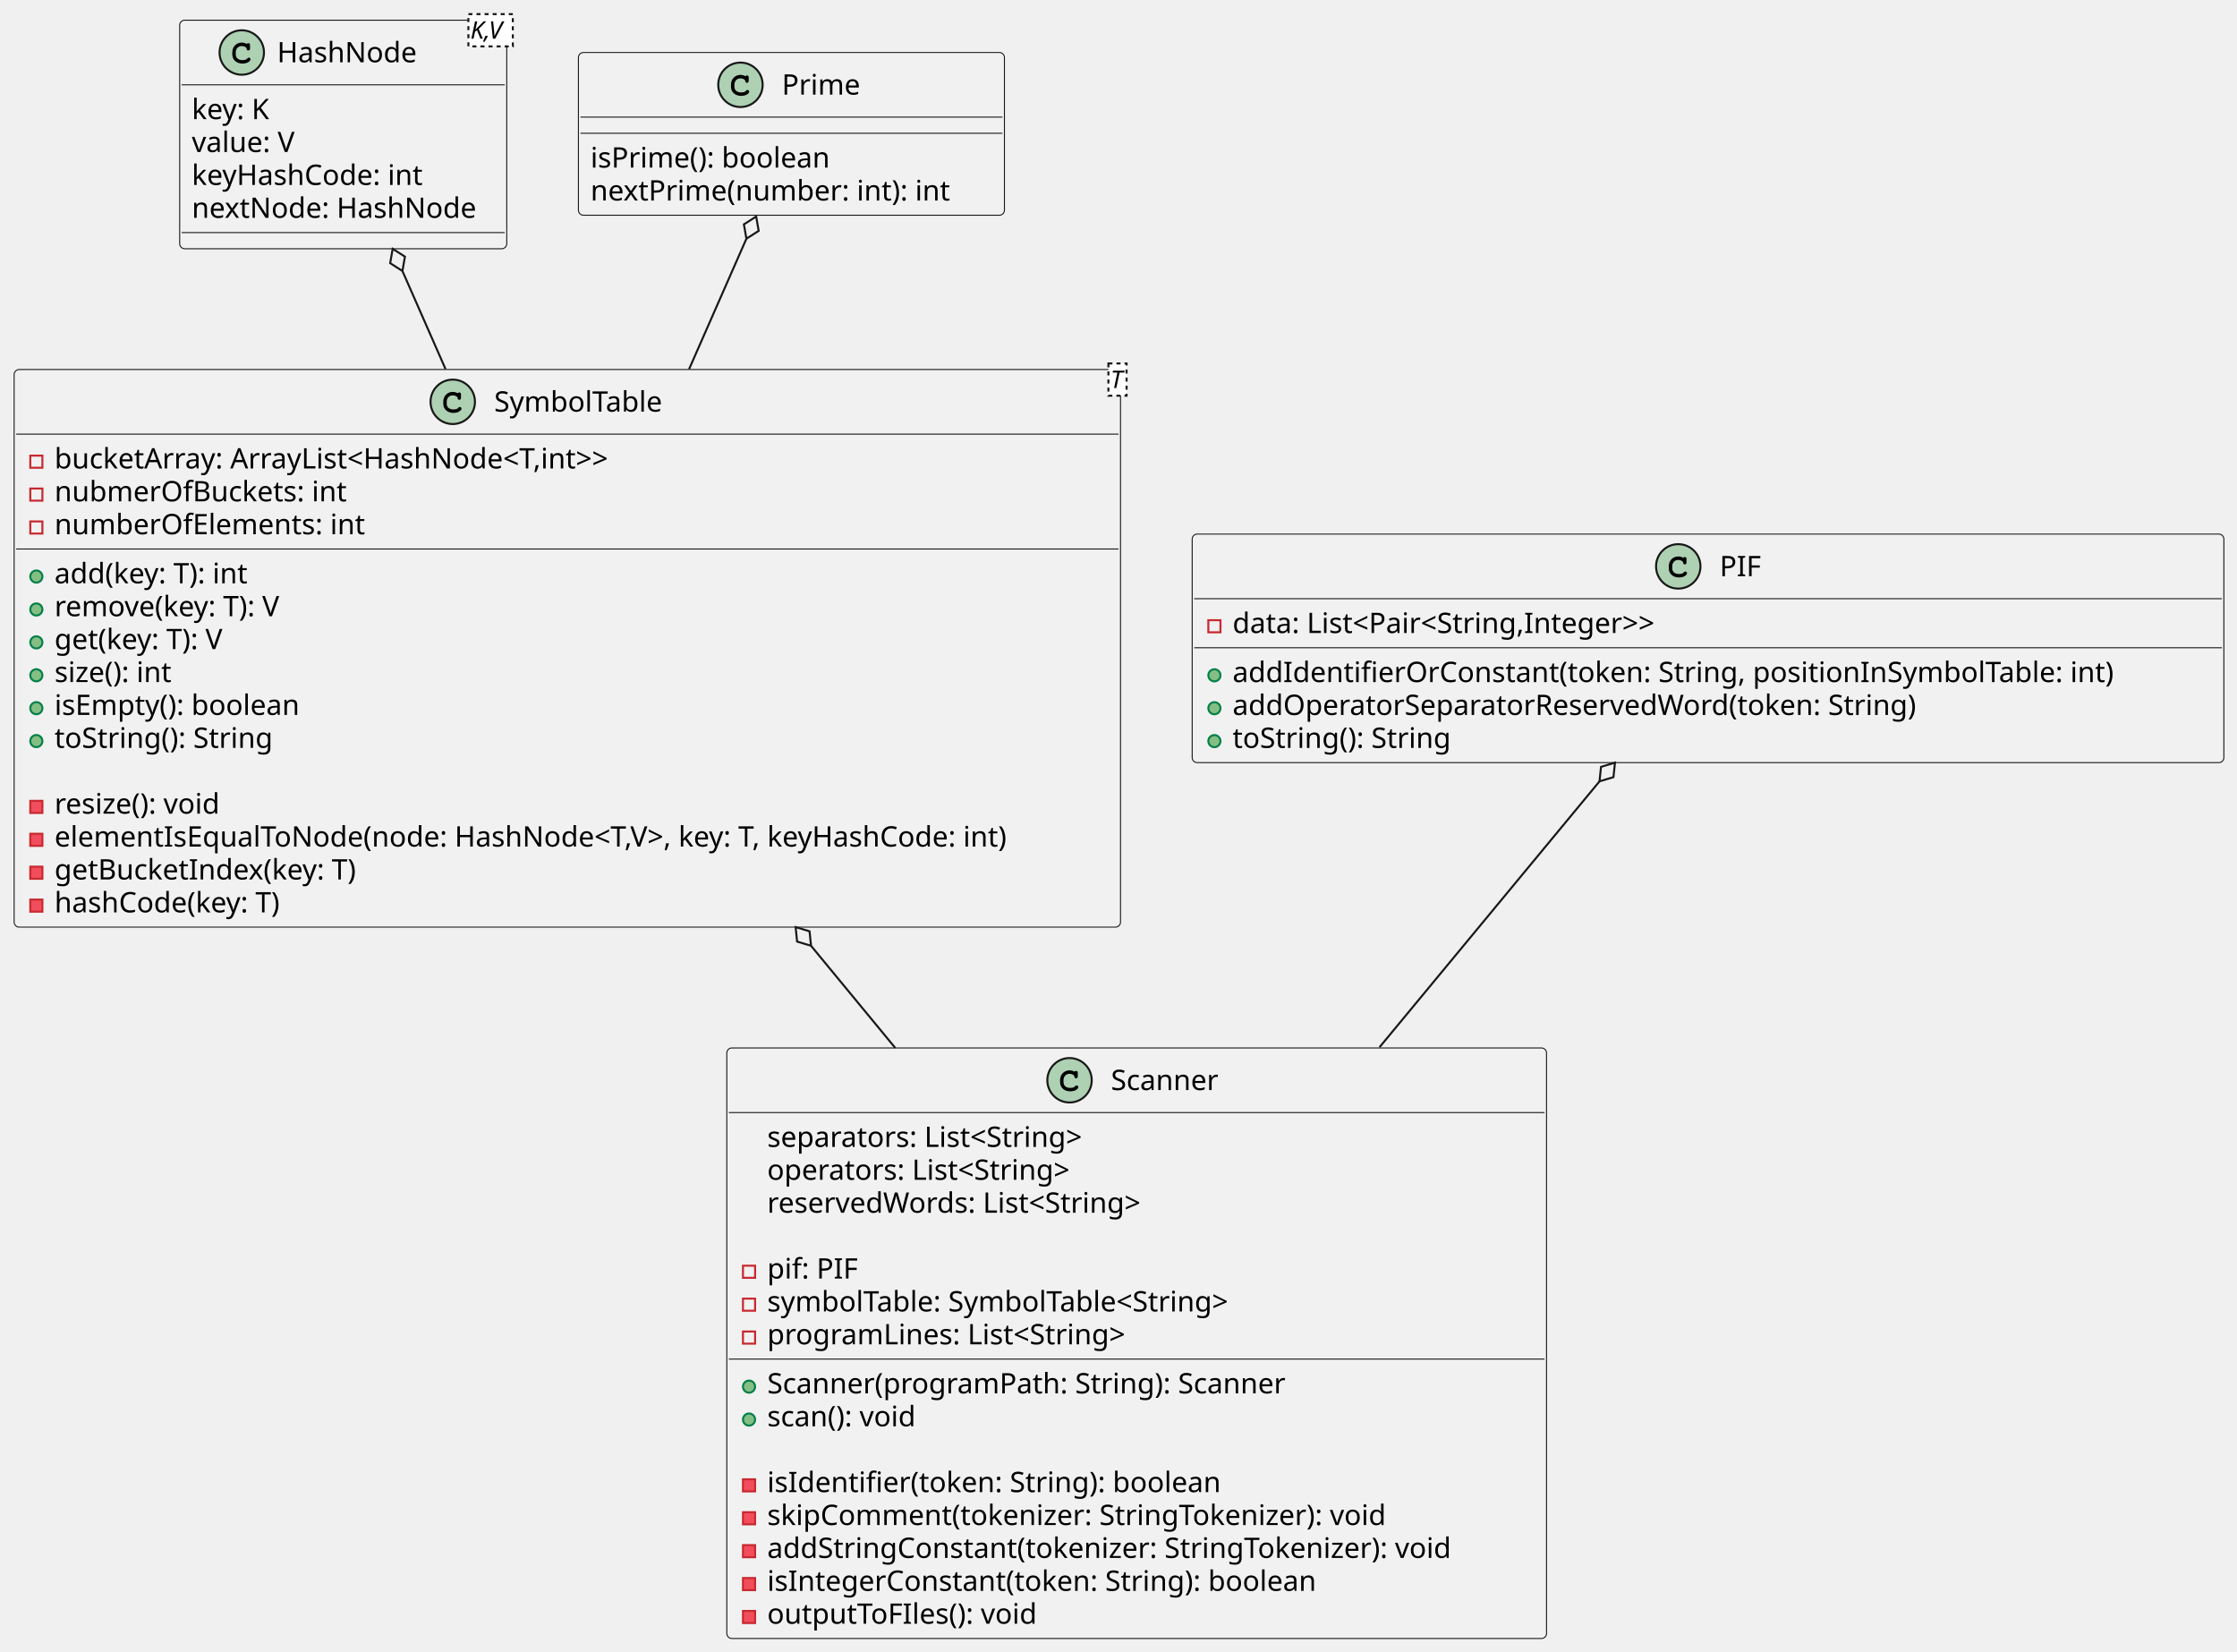
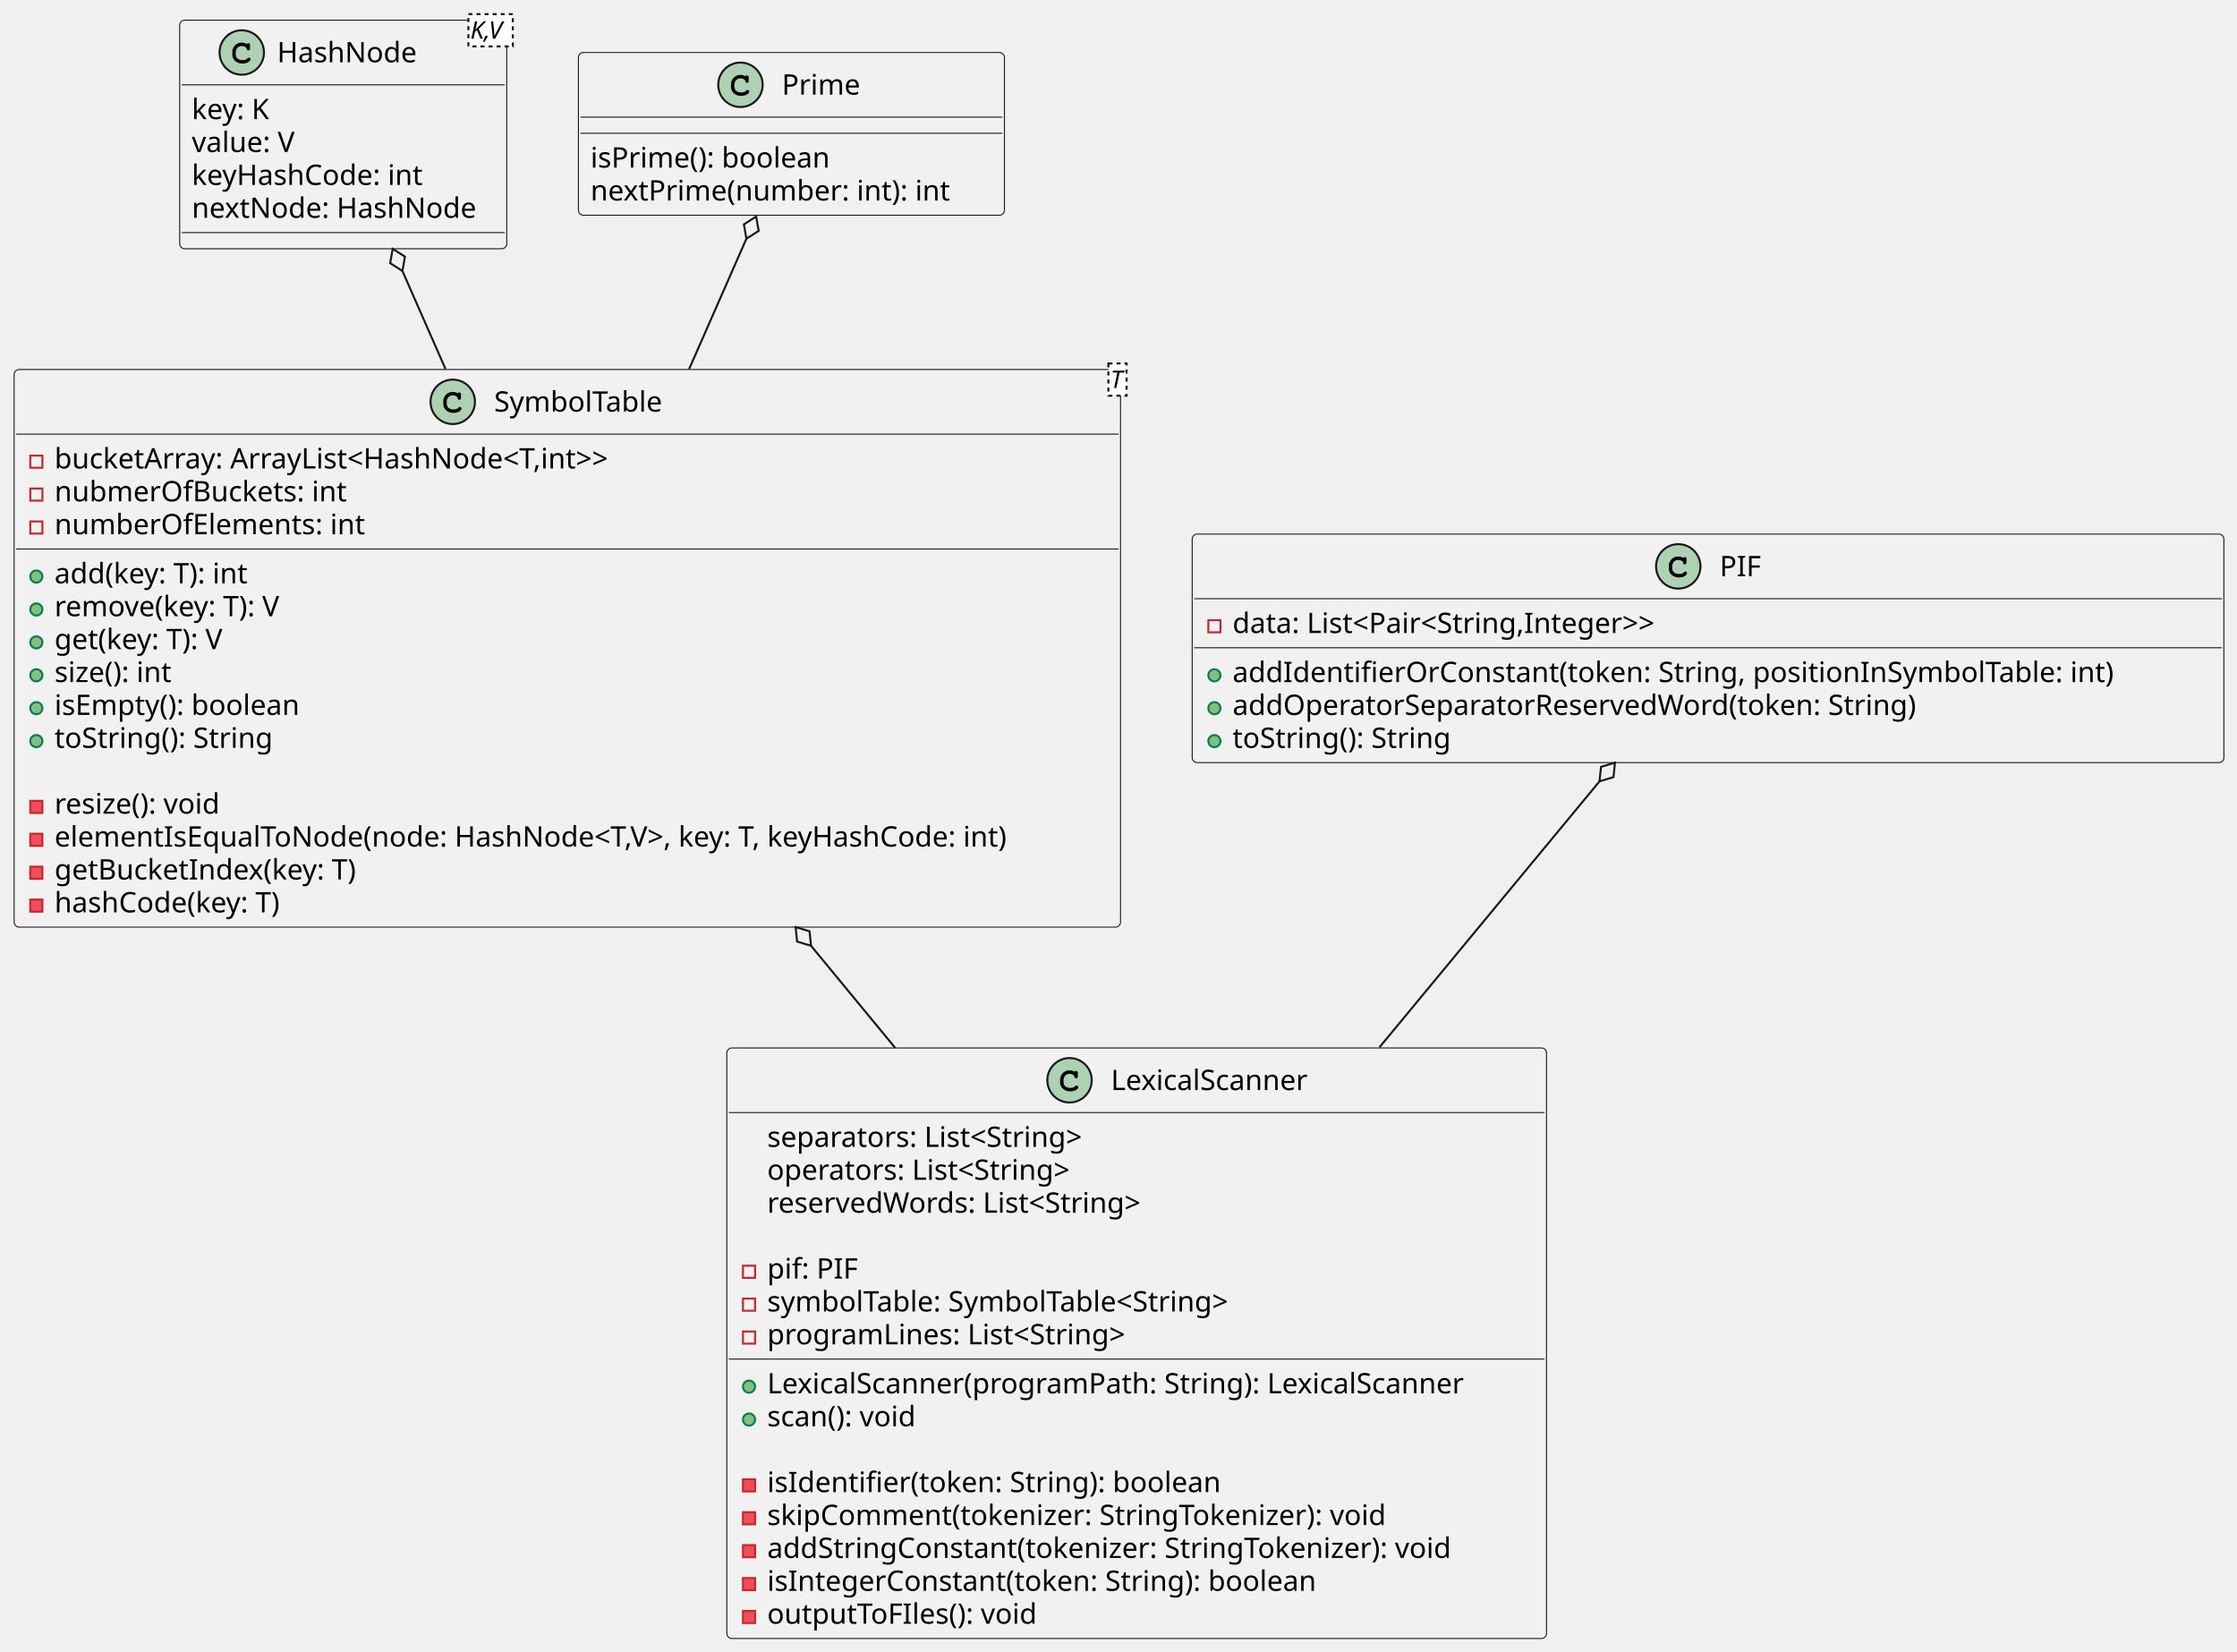
<svg xmlns="http://www.w3.org/2000/svg" contentStyleType="text/css" height="818px" preserveAspectRatio="none" style="width:1108px;height:818px;background:#FFFFFF;" version="1.1" viewBox="0 0 1108 818" width="1108px" zoomAndPan="magnify">
  <defs />
  <g>
    <g id="elem_HashNode">
      <rect codeLine="1" fill="#F1F1F1" height="113.188" id="HashNode" rx="2.5" ry="2.5" style="stroke:#181818;stroke-width:0.5;" width="162" x="89" y="10" />
      <ellipse cx="119.75" cy="26" fill="#ADD1B2" rx="11" ry="11" style="stroke:#181818;stroke-width:1.0;" />
      <path d="M122.094,21.672 C121.156,21.234 120.562,21.094 119.688,21.094 C117.062,21.094 115.062,23.172 115.062,25.891 L115.062,27.016 C115.062,29.594 117.172,31.484 120.062,31.484 C121.281,31.484 122.438,31.188 123.188,30.641 C123.766,30.234 124.094,29.781 124.094,29.391 C124.094,28.938 123.703,28.547 123.234,28.547 C123.016,28.547 122.812,28.625 122.625,28.812 C122.172,29.297 122.172,29.297 121.984,29.391 C121.562,29.656 120.875,29.781 120.109,29.781 C118.062,29.781 116.766,28.688 116.766,26.984 L116.766,25.891 C116.766,24.109 118.016,22.797 119.75,22.797 C120.328,22.797 120.938,22.953 121.406,23.203 C121.891,23.484 122.062,23.703 122.156,24.109 C122.219,24.516 122.25,24.641 122.391,24.766 C122.531,24.906 122.766,25.016 122.984,25.016 C123.25,25.016 123.516,24.875 123.688,24.656 C123.797,24.5 123.828,24.312 123.828,23.891 L123.828,22.469 C123.828,22.031 123.812,21.906 123.719,21.75 C123.562,21.484 123.281,21.344 122.984,21.344 C122.688,21.344 122.484,21.438 122.266,21.75 L122.094,21.672 Z " fill="#000000" />
      <text fill="#000000" font-family="sans-serif" font-size="14" lengthAdjust="spacing" textLength="71" x="137.25" y="30.847">HashNode</text>
      <rect fill="#FFFFFF" height="15.969" style="stroke:#181818;stroke-width:1.0;stroke-dasharray:2.0,2.0;" width="22" x="232" y="7" />
      <text fill="#000000" font-family="sans-serif" font-size="12" font-style="italic" lengthAdjust="spacing" textLength="20" x="233" y="19.139">K,V</text>
      <line style="stroke:#181818;stroke-width:0.5;" x1="90" x2="250" y1="42" y2="42" />
      <text fill="#000000" font-family="sans-serif" font-size="14" lengthAdjust="spacing" textLength="45" x="95" y="58.995">key: K</text>
      <text fill="#000000" font-family="sans-serif" font-size="14" lengthAdjust="spacing" textLength="56" x="95" y="75.292">value: V</text>
      <text fill="#000000" font-family="sans-serif" font-size="14" lengthAdjust="spacing" textLength="126" x="95" y="91.589">keyHashCode: int</text>
      <text fill="#000000" font-family="sans-serif" font-size="14" lengthAdjust="spacing" textLength="150" x="95" y="107.886">nextNode: HashNode</text>
      <line style="stroke:#181818;stroke-width:0.5;" x1="90" x2="250" y1="115.188" y2="115.188" />
    </g>
    <g id="elem_Prime">
      <rect codeLine="8" fill="#F1F1F1" height="80.594" id="Prime" rx="2.5" ry="2.5" style="stroke:#181818;stroke-width:0.5;" width="211" x="286.5" y="26" />
      <ellipse cx="366.75" cy="42" fill="#ADD1B2" rx="11" ry="11" style="stroke:#181818;stroke-width:1.0;" />
      <path d="M369.094,37.672 C368.156,37.234 367.562,37.094 366.688,37.094 C364.062,37.094 362.062,39.172 362.062,41.891 L362.062,43.016 C362.062,45.594 364.172,47.484 367.062,47.484 C368.281,47.484 369.438,47.188 370.188,46.641 C370.766,46.234 371.094,45.781 371.094,45.391 C371.094,44.938 370.703,44.547 370.234,44.547 C370.016,44.547 369.812,44.625 369.625,44.812 C369.172,45.297 369.172,45.297 368.984,45.391 C368.562,45.656 367.875,45.781 367.109,45.781 C365.062,45.781 363.766,44.688 363.766,42.984 L363.766,41.891 C363.766,40.109 365.016,38.797 366.75,38.797 C367.328,38.797 367.938,38.953 368.406,39.203 C368.891,39.484 369.062,39.703 369.156,40.109 C369.219,40.516 369.25,40.641 369.391,40.766 C369.531,40.906 369.766,41.016 369.984,41.016 C370.25,41.016 370.516,40.875 370.688,40.656 C370.797,40.5 370.828,40.312 370.828,39.891 L370.828,38.469 C370.828,38.031 370.812,37.906 370.719,37.75 C370.562,37.484 370.281,37.344 369.984,37.344 C369.688,37.344 369.484,37.438 369.266,37.75 L369.094,37.672 Z " fill="#000000" />
      <text fill="#000000" font-family="sans-serif" font-size="14" lengthAdjust="spacing" textLength="42" x="387.25" y="46.847">Prime</text>
      <line style="stroke:#181818;stroke-width:0.5;" x1="287.5" x2="496.5" y1="58" y2="58" />
      <line style="stroke:#181818;stroke-width:0.5;" x1="287.5" x2="496.5" y1="66" y2="66" />
      <text fill="#000000" font-family="sans-serif" font-size="14" lengthAdjust="spacing" textLength="130" x="292.5" y="82.995">isPrime(): boolean</text>
      <text fill="#000000" font-family="sans-serif" font-size="14" lengthAdjust="spacing" textLength="199" x="292.5" y="99.292">nextPrime(number: int): int</text>
    </g>
    <g id="elem_SymbolTable">
      <rect codeLine="13" fill="#F1F1F1" height="276.156" id="SymbolTable" rx="2.5" ry="2.5" style="stroke:#181818;stroke-width:0.5;" width="548" x="7" y="183" />
      <ellipse cx="224.25" cy="199" fill="#ADD1B2" rx="11" ry="11" style="stroke:#181818;stroke-width:1.0;" />
      <path d="M226.594,194.672 C225.656,194.234 225.062,194.094 224.188,194.094 C221.562,194.094 219.562,196.172 219.562,198.891 L219.562,200.016 C219.562,202.594 221.672,204.484 224.562,204.484 C225.781,204.484 226.938,204.188 227.688,203.641 C228.266,203.234 228.594,202.781 228.594,202.391 C228.594,201.938 228.203,201.547 227.734,201.547 C227.516,201.547 227.312,201.625 227.125,201.812 C226.672,202.297 226.672,202.297 226.484,202.391 C226.062,202.656 225.375,202.781 224.609,202.781 C222.562,202.781 221.266,201.688 221.266,199.984 L221.266,198.891 C221.266,197.109 222.516,195.797 224.25,195.797 C224.828,195.797 225.438,195.953 225.906,196.203 C226.391,196.484 226.562,196.703 226.656,197.109 C226.719,197.516 226.75,197.641 226.891,197.766 C227.031,197.906 227.266,198.016 227.484,198.016 C227.75,198.016 228.016,197.875 228.188,197.656 C228.297,197.5 228.328,197.312 228.328,196.891 L228.328,195.469 C228.328,195.031 228.312,194.906 228.219,194.75 C228.062,194.484 227.781,194.344 227.484,194.344 C227.188,194.344 226.984,194.438 226.766,194.75 L226.594,194.672 Z " fill="#000000" />
      <text fill="#000000" font-family="sans-serif" font-size="14" lengthAdjust="spacing" textLength="94" x="244.75" y="203.847">SymbolTable</text>
      <rect fill="#FFFFFF" height="15.969" style="stroke:#181818;stroke-width:1.0;stroke-dasharray:2.0,2.0;" width="9" x="549" y="180" />
      <text fill="#000000" font-family="sans-serif" font-size="12" font-style="italic" lengthAdjust="spacing" textLength="7" x="550" y="192.139">T</text>
      <line style="stroke:#181818;stroke-width:0.5;" x1="8" x2="554" y1="215" y2="215" />
      <rect fill="none" height="6" style="stroke:#C82930;stroke-width:1.0;" width="6" x="15" y="225.648" />
      <text fill="#000000" font-family="sans-serif" font-size="14" lengthAdjust="spacing" textLength="310" x="27" y="231.995">bucketArray: ArrayList&lt;HashNode&lt;T,int&gt;&gt;</text>
      <rect fill="none" height="6" style="stroke:#C82930;stroke-width:1.0;" width="6" x="15" y="241.945" />
      <text fill="#000000" font-family="sans-serif" font-size="14" lengthAdjust="spacing" textLength="160" x="27" y="248.292">nubmerOfBuckets: int</text>
      <rect fill="none" height="6" style="stroke:#C82930;stroke-width:1.0;" width="6" x="15" y="258.242" />
      <text fill="#000000" font-family="sans-serif" font-size="14" lengthAdjust="spacing" textLength="170" x="27" y="264.589">numberOfElements: int</text>
      <line style="stroke:#181818;stroke-width:0.5;" x1="8" x2="554" y1="271.891" y2="271.891" />
      <ellipse cx="18" cy="285.539" fill="#84BE84" rx="3" ry="3" style="stroke:#038048;stroke-width:1.0;" />
      <text fill="#000000" font-family="sans-serif" font-size="14" lengthAdjust="spacing" textLength="109" x="27" y="288.886">add(key: T): int</text>
      <ellipse cx="18" cy="301.836" fill="#84BE84" rx="3" ry="3" style="stroke:#038048;stroke-width:1.0;" />
      <text fill="#000000" font-family="sans-serif" font-size="14" lengthAdjust="spacing" textLength="128" x="27" y="305.183">remove(key: T): V</text>
      <ellipse cx="18" cy="318.133" fill="#84BE84" rx="3" ry="3" style="stroke:#038048;stroke-width:1.0;" />
      <text fill="#000000" font-family="sans-serif" font-size="14" lengthAdjust="spacing" textLength="98" x="27" y="321.479">get(key: T): V</text>
      <ellipse cx="18" cy="334.43" fill="#84BE84" rx="3" ry="3" style="stroke:#038048;stroke-width:1.0;" />
      <text fill="#000000" font-family="sans-serif" font-size="14" lengthAdjust="spacing" textLength="67" x="27" y="337.776">size(): int</text>
      <ellipse cx="18" cy="350.727" fill="#84BE84" rx="3" ry="3" style="stroke:#038048;stroke-width:1.0;" />
      <text fill="#000000" font-family="sans-serif" font-size="14" lengthAdjust="spacing" textLength="136" x="27" y="354.073">isEmpty(): boolean</text>
      <ellipse cx="18" cy="367.023" fill="#84BE84" rx="3" ry="3" style="stroke:#038048;stroke-width:1.0;" />
      <text fill="#000000" font-family="sans-serif" font-size="14" lengthAdjust="spacing" textLength="123" x="27" y="370.37">toString(): String</text>
      <text fill="#000000" font-family="sans-serif" font-size="14" lengthAdjust="spacing" textLength="4" x="27" y="386.667"> </text>
      <rect fill="#F24D5C" height="6" style="stroke:#C82930;stroke-width:1.0;" width="6" x="15" y="396.617" />
      <text fill="#000000" font-family="sans-serif" font-size="14" lengthAdjust="spacing" textLength="92" x="27" y="402.964">resize(): void</text>
      <rect fill="#F24D5C" height="6" style="stroke:#C82930;stroke-width:1.0;" width="6" x="15" y="412.914" />
      <text fill="#000000" font-family="sans-serif" font-size="14" lengthAdjust="spacing" textLength="522" x="27" y="419.261">elementIsEqualToNode(node: HashNode&lt;T,V&gt;, key: T, keyHashCode: int)</text>
      <rect fill="#F24D5C" height="6" style="stroke:#C82930;stroke-width:1.0;" width="6" x="15" y="429.211" />
      <text fill="#000000" font-family="sans-serif" font-size="14" lengthAdjust="spacing" textLength="169" x="27" y="435.558">getBucketIndex(key: T)</text>
      <rect fill="#F24D5C" height="6" style="stroke:#C82930;stroke-width:1.0;" width="6" x="15" y="445.508" />
      <text fill="#000000" font-family="sans-serif" font-size="14" lengthAdjust="spacing" textLength="124" x="27" y="451.854">hashCode(key: T)</text>
    </g>
    <g id="elem_PIF">
      <rect codeLine="32" fill="#F1F1F1" height="113.188" id="PIF" rx="2.5" ry="2.5" style="stroke:#181818;stroke-width:0.5;" width="511" x="590.5" y="264.5" />
      <ellipse cx="831.25" cy="280.5" fill="#ADD1B2" rx="11" ry="11" style="stroke:#181818;stroke-width:1.0;" />
      <path d="M833.594,276.172 C832.656,275.734 832.062,275.594 831.188,275.594 C828.562,275.594 826.562,277.672 826.562,280.391 L826.562,281.516 C826.562,284.094 828.672,285.984 831.562,285.984 C832.781,285.984 833.938,285.688 834.688,285.141 C835.266,284.734 835.594,284.281 835.594,283.891 C835.594,283.438 835.203,283.047 834.734,283.047 C834.516,283.047 834.312,283.125 834.125,283.312 C833.672,283.797 833.672,283.797 833.484,283.891 C833.062,284.156 832.375,284.281 831.609,284.281 C829.562,284.281 828.266,283.188 828.266,281.484 L828.266,280.391 C828.266,278.609 829.516,277.297 831.25,277.297 C831.828,277.297 832.438,277.453 832.906,277.703 C833.391,277.984 833.562,278.203 833.656,278.609 C833.719,279.016 833.75,279.141 833.891,279.266 C834.031,279.406 834.266,279.516 834.484,279.516 C834.75,279.516 835.016,279.375 835.188,279.156 C835.297,279 835.328,278.812 835.328,278.391 L835.328,276.969 C835.328,276.531 835.312,276.406 835.219,276.25 C835.062,275.984 834.781,275.844 834.484,275.844 C834.188,275.844 833.984,275.938 833.766,276.25 L833.594,276.172 Z " fill="#000000" />
      <text fill="#000000" font-family="sans-serif" font-size="14" lengthAdjust="spacing" textLength="21" x="851.75" y="285.347">PIF</text>
      <line style="stroke:#181818;stroke-width:0.5;" x1="591.5" x2="1100.5" y1="296.5" y2="296.5" />
      <rect fill="none" height="6" style="stroke:#C82930;stroke-width:1.0;" width="6" x="598.5" y="307.148" />
      <text fill="#000000" font-family="sans-serif" font-size="14" lengthAdjust="spacing" textLength="239" x="610.5" y="313.495">data: List&lt;Pair&lt;String,Integer&gt;&gt;</text>
      <line style="stroke:#181818;stroke-width:0.5;" x1="591.5" x2="1100.5" y1="320.797" y2="320.797" />
      <ellipse cx="601.5" cy="334.445" fill="#84BE84" rx="3" ry="3" style="stroke:#038048;stroke-width:1.0;" />
      <text fill="#000000" font-family="sans-serif" font-size="14" lengthAdjust="spacing" textLength="485" x="610.5" y="337.792">addIdentifierOrConstant(token: String, positionInSymbolTable: int)</text>
      <ellipse cx="601.5" cy="350.742" fill="#84BE84" rx="3" ry="3" style="stroke:#038048;stroke-width:1.0;" />
      <text fill="#000000" font-family="sans-serif" font-size="14" lengthAdjust="spacing" textLength="375" x="610.5" y="354.089">addOperatorSeparatorReservedWord(token: String)</text>
      <ellipse cx="601.5" cy="367.039" fill="#84BE84" rx="3" ry="3" style="stroke:#038048;stroke-width:1.0;" />
      <text fill="#000000" font-family="sans-serif" font-size="14" lengthAdjust="spacing" textLength="123" x="610.5" y="370.386">toString(): String</text>
    </g>
    <g id="elem_Scanner">
-       <rect codeLine="41" fill="#F1F1F1" height="292.453" id="Scanner" rx="2.5" ry="2.5" style="stroke:#181818;stroke-width:0.5;" width="406" x="360" y="519" />
+       <rect codeLine="41" fill="#F1F1F1" height="292.453" id="LexicalScanner" rx="2.5" ry="2.5" style="stroke:#181818;stroke-width:0.5;" width="406" x="360" y="519" />
      <ellipse cx="529.75" cy="535" fill="#ADD1B2" rx="11" ry="11" style="stroke:#181818;stroke-width:1.0;" />
      <path d="M532.094,530.672 C531.156,530.234 530.562,530.094 529.688,530.094 C527.062,530.094 525.062,532.172 525.062,534.891 L525.062,536.016 C525.062,538.594 527.172,540.484 530.062,540.484 C531.281,540.484 532.438,540.188 533.188,539.641 C533.766,539.234 534.094,538.781 534.094,538.391 C534.094,537.938 533.703,537.547 533.234,537.547 C533.016,537.547 532.812,537.625 532.625,537.812 C532.172,538.297 532.172,538.297 531.984,538.391 C531.562,538.656 530.875,538.781 530.109,538.781 C528.062,538.781 526.766,537.688 526.766,535.984 L526.766,534.891 C526.766,533.109 528.016,531.797 529.75,531.797 C530.328,531.797 530.938,531.953 531.406,532.203 C531.891,532.484 532.062,532.703 532.156,533.109 C532.219,533.516 532.25,533.641 532.391,533.766 C532.531,533.906 532.766,534.016 532.984,534.016 C533.25,534.016 533.516,533.875 533.688,533.656 C533.797,533.5 533.828,533.312 533.828,532.891 L533.828,531.469 C533.828,531.031 533.812,530.906 533.719,530.75 C533.562,530.484 533.281,530.344 532.984,530.344 C532.688,530.344 532.484,530.438 532.266,530.75 L532.094,530.672 Z " fill="#000000" />
-       <text fill="#000000" font-family="sans-serif" font-size="14" lengthAdjust="spacing" textLength="58" x="550.25" y="539.847">Scanner</text>
+       <text fill="#000000" font-family="sans-serif" font-size="14" lengthAdjust="spacing" textLength="58" x="550.25" y="539.847">LexicalScanner</text>
      <line style="stroke:#181818;stroke-width:0.5;" x1="361" x2="765" y1="551" y2="551" />
      <text fill="#000000" font-family="sans-serif" font-size="14" lengthAdjust="spacing" textLength="178" x="380" y="567.995">separators: List&lt;String&gt;</text>
      <text fill="#000000" font-family="sans-serif" font-size="14" lengthAdjust="spacing" textLength="172" x="380" y="584.292">operators: List&lt;String&gt;</text>
      <text fill="#000000" font-family="sans-serif" font-size="14" lengthAdjust="spacing" textLength="209" x="380" y="600.589">reservedWords: List&lt;String&gt;</text>
      <text fill="#000000" font-family="sans-serif" font-size="14" lengthAdjust="spacing" textLength="4" x="380" y="616.886"> </text>
      <rect fill="none" height="6" style="stroke:#C82930;stroke-width:1.0;" width="6" x="368" y="626.836" />
      <text fill="#000000" font-family="sans-serif" font-size="14" lengthAdjust="spacing" textLength="50" x="380" y="633.183">pif: PIF</text>
      <rect fill="none" height="6" style="stroke:#C82930;stroke-width:1.0;" width="6" x="368" y="643.133" />
      <text fill="#000000" font-family="sans-serif" font-size="14" lengthAdjust="spacing" textLength="261" x="380" y="649.48">symbolTable: SymbolTable&lt;String&gt;</text>
      <rect fill="none" height="6" style="stroke:#C82930;stroke-width:1.0;" width="6" x="368" y="659.43" />
      <text fill="#000000" font-family="sans-serif" font-size="14" lengthAdjust="spacing" textLength="200" x="380" y="665.776">programLines: List&lt;String&gt;</text>
      <line style="stroke:#181818;stroke-width:0.5;" x1="361" x2="765" y1="673.078" y2="673.078" />
      <ellipse cx="371" cy="686.727" fill="#84BE84" rx="3" ry="3" style="stroke:#038048;stroke-width:1.0;" />
-       <text fill="#000000" font-family="sans-serif" font-size="14" lengthAdjust="spacing" textLength="283" x="380" y="690.073">Scanner(programPath: String): Scanner</text>
+       <text fill="#000000" font-family="sans-serif" font-size="14" lengthAdjust="spacing" textLength="283" x="380" y="690.073">LexicalScanner(programPath: String): LexicalScanner</text>
      <ellipse cx="371" cy="703.023" fill="#84BE84" rx="3" ry="3" style="stroke:#038048;stroke-width:1.0;" />
      <text fill="#000000" font-family="sans-serif" font-size="14" lengthAdjust="spacing" textLength="81" x="380" y="706.37">scan(): void</text>
      <text fill="#000000" font-family="sans-serif" font-size="14" lengthAdjust="spacing" textLength="4" x="380" y="722.667"> </text>
      <rect fill="#F24D5C" height="6" style="stroke:#C82930;stroke-width:1.0;" width="6" x="368" y="732.617" />
      <text fill="#000000" font-family="sans-serif" font-size="14" lengthAdjust="spacing" textLength="251" x="380" y="738.964">isIdentifier(token: String): boolean</text>
      <rect fill="#F24D5C" height="6" style="stroke:#C82930;stroke-width:1.0;" width="6" x="368" y="748.914" />
      <text fill="#000000" font-family="sans-serif" font-size="14" lengthAdjust="spacing" textLength="346" x="380" y="755.261">skipComment(tokenizer: StringTokenizer): void</text>
      <rect fill="#F24D5C" height="6" style="stroke:#C82930;stroke-width:1.0;" width="6" x="368" y="765.211" />
      <text fill="#000000" font-family="sans-serif" font-size="14" lengthAdjust="spacing" textLength="380" x="380" y="771.558">addStringConstant(tokenizer: StringTokenizer): void</text>
      <rect fill="#F24D5C" height="6" style="stroke:#C82930;stroke-width:1.0;" width="6" x="368" y="781.508" />
      <text fill="#000000" font-family="sans-serif" font-size="14" lengthAdjust="spacing" textLength="303" x="380" y="787.855">isIntegerConstant(token: String): boolean</text>
      <rect fill="#F24D5C" height="6" style="stroke:#C82930;stroke-width:1.0;" width="6" x="368" y="797.805" />
      <text fill="#000000" font-family="sans-serif" font-size="14" lengthAdjust="spacing" textLength="148" x="380" y="804.151">outputToFIles(): void</text>
    </g>
    <g id="link_HashNode_SymbolTable">
      <path codeLine="63" d="M199.326,134.21 C207.179,152.073 211.422,161.725 220.674,182.772 " fill="none" id="HashNode-backto-SymbolTable" style="stroke:#181818;stroke-width:1.0;" />
      <polygon fill="none" points="194.497,123.225,193.25,130.327,199.326,134.21,200.573,127.108,194.497,123.225" style="stroke:#181818;stroke-width:1.0;" />
    </g>
    <g id="link_Prime_SymbolTable">
      <path codeLine="64" d="M369.705,118.216 C360.517,139.119 353.477,155.13 341.298,182.835 " fill="none" id="Prime-backto-SymbolTable" style="stroke:#181818;stroke-width:1.0;" />
      <polygon fill="none" points="374.534,107.231,368.458,111.114,369.705,118.216,375.781,114.333,374.534,107.231" style="stroke:#181818;stroke-width:1.0;" />
    </g>
    <g id="link_PIF_Scanner">
-       <path codeLine="65" d="M792.251,386.954 C760.535,425.283 724.499,468.831 683.273,518.652 " fill="none" id="PIF-backto-Scanner" style="stroke:#181818;stroke-width:1.0;" />
+       <path codeLine="65" d="M792.251,386.954 C760.535,425.283 724.499,468.831 683.273,518.652 " fill="none" id="PIF-backto-LexicalScanner" style="stroke:#181818;stroke-width:1.0;" />
      <polygon fill="none" points="799.901,377.709,792.994,379.782,792.251,386.954,799.158,384.882,799.901,377.709" style="stroke:#181818;stroke-width:1.0;" />
    </g>
    <g id="link_SymbolTable_Scanner">
-       <path codeLine="66" d="M401.709,468.392 C417.952,488.09 427.075,499.155 443.439,519 " fill="none" id="SymbolTable-backto-Scanner" style="stroke:#181818;stroke-width:1.0;" />
+       <path codeLine="66" d="M401.709,468.392 C417.952,488.09 427.075,499.155 443.439,519 " fill="none" id="SymbolTable-backto-LexicalScanner" style="stroke:#181818;stroke-width:1.0;" />
      <polygon fill="none" points="394.075,459.134,394.806,466.308,401.709,468.392,400.978,461.218,394.075,459.134" style="stroke:#181818;stroke-width:1.0;" />
    </g>
  </g>
</svg>
